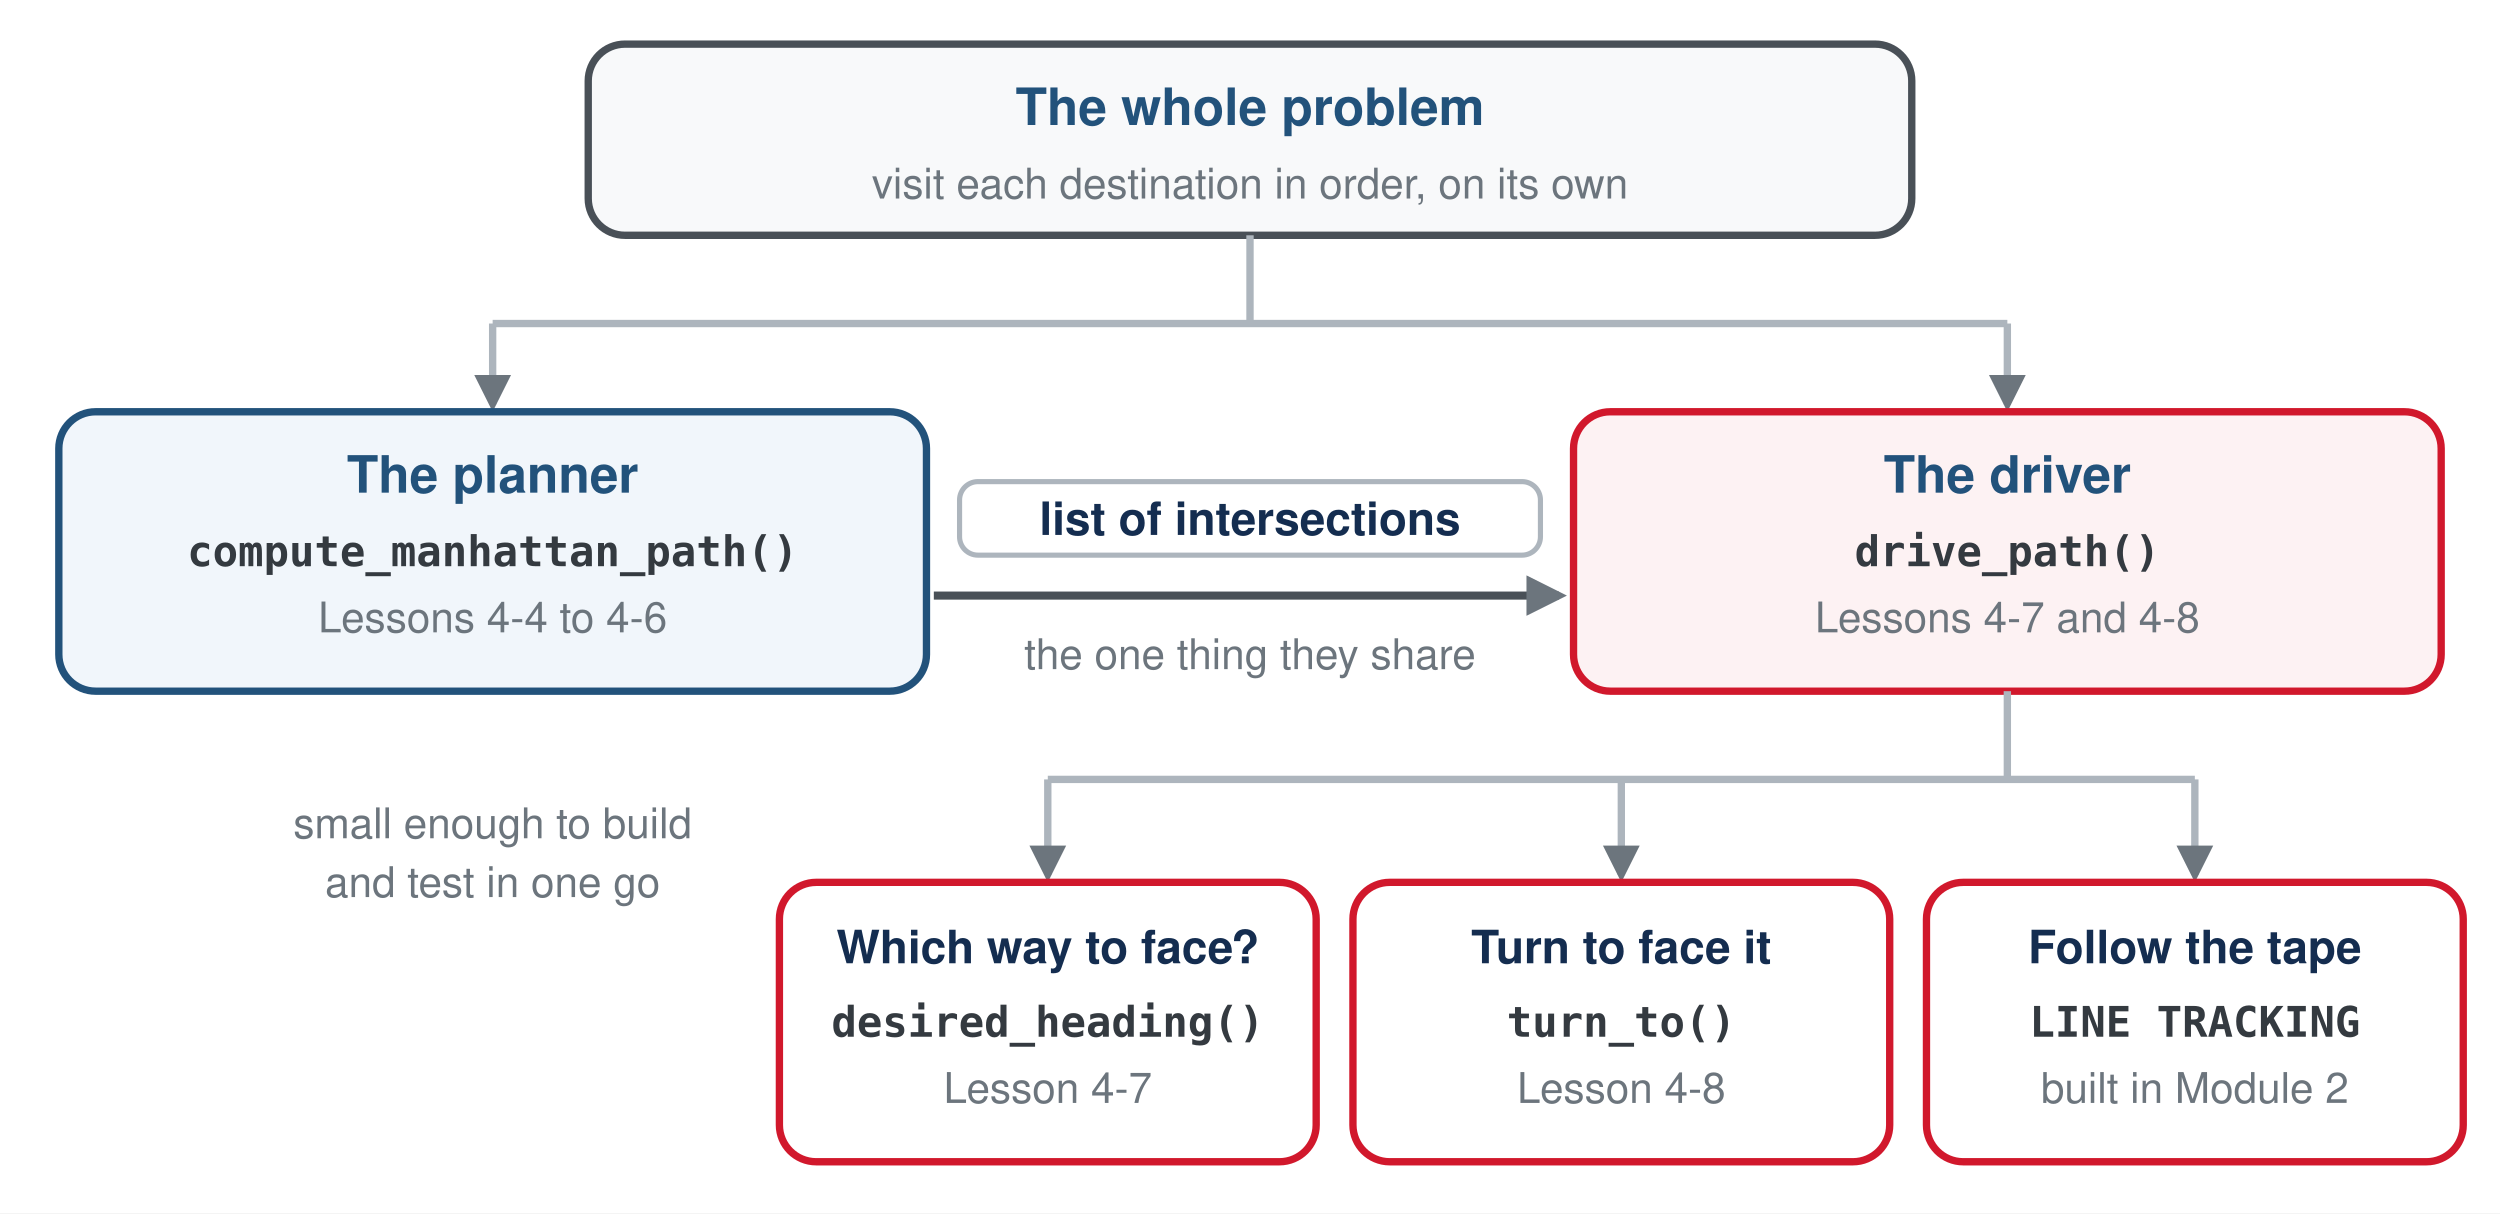
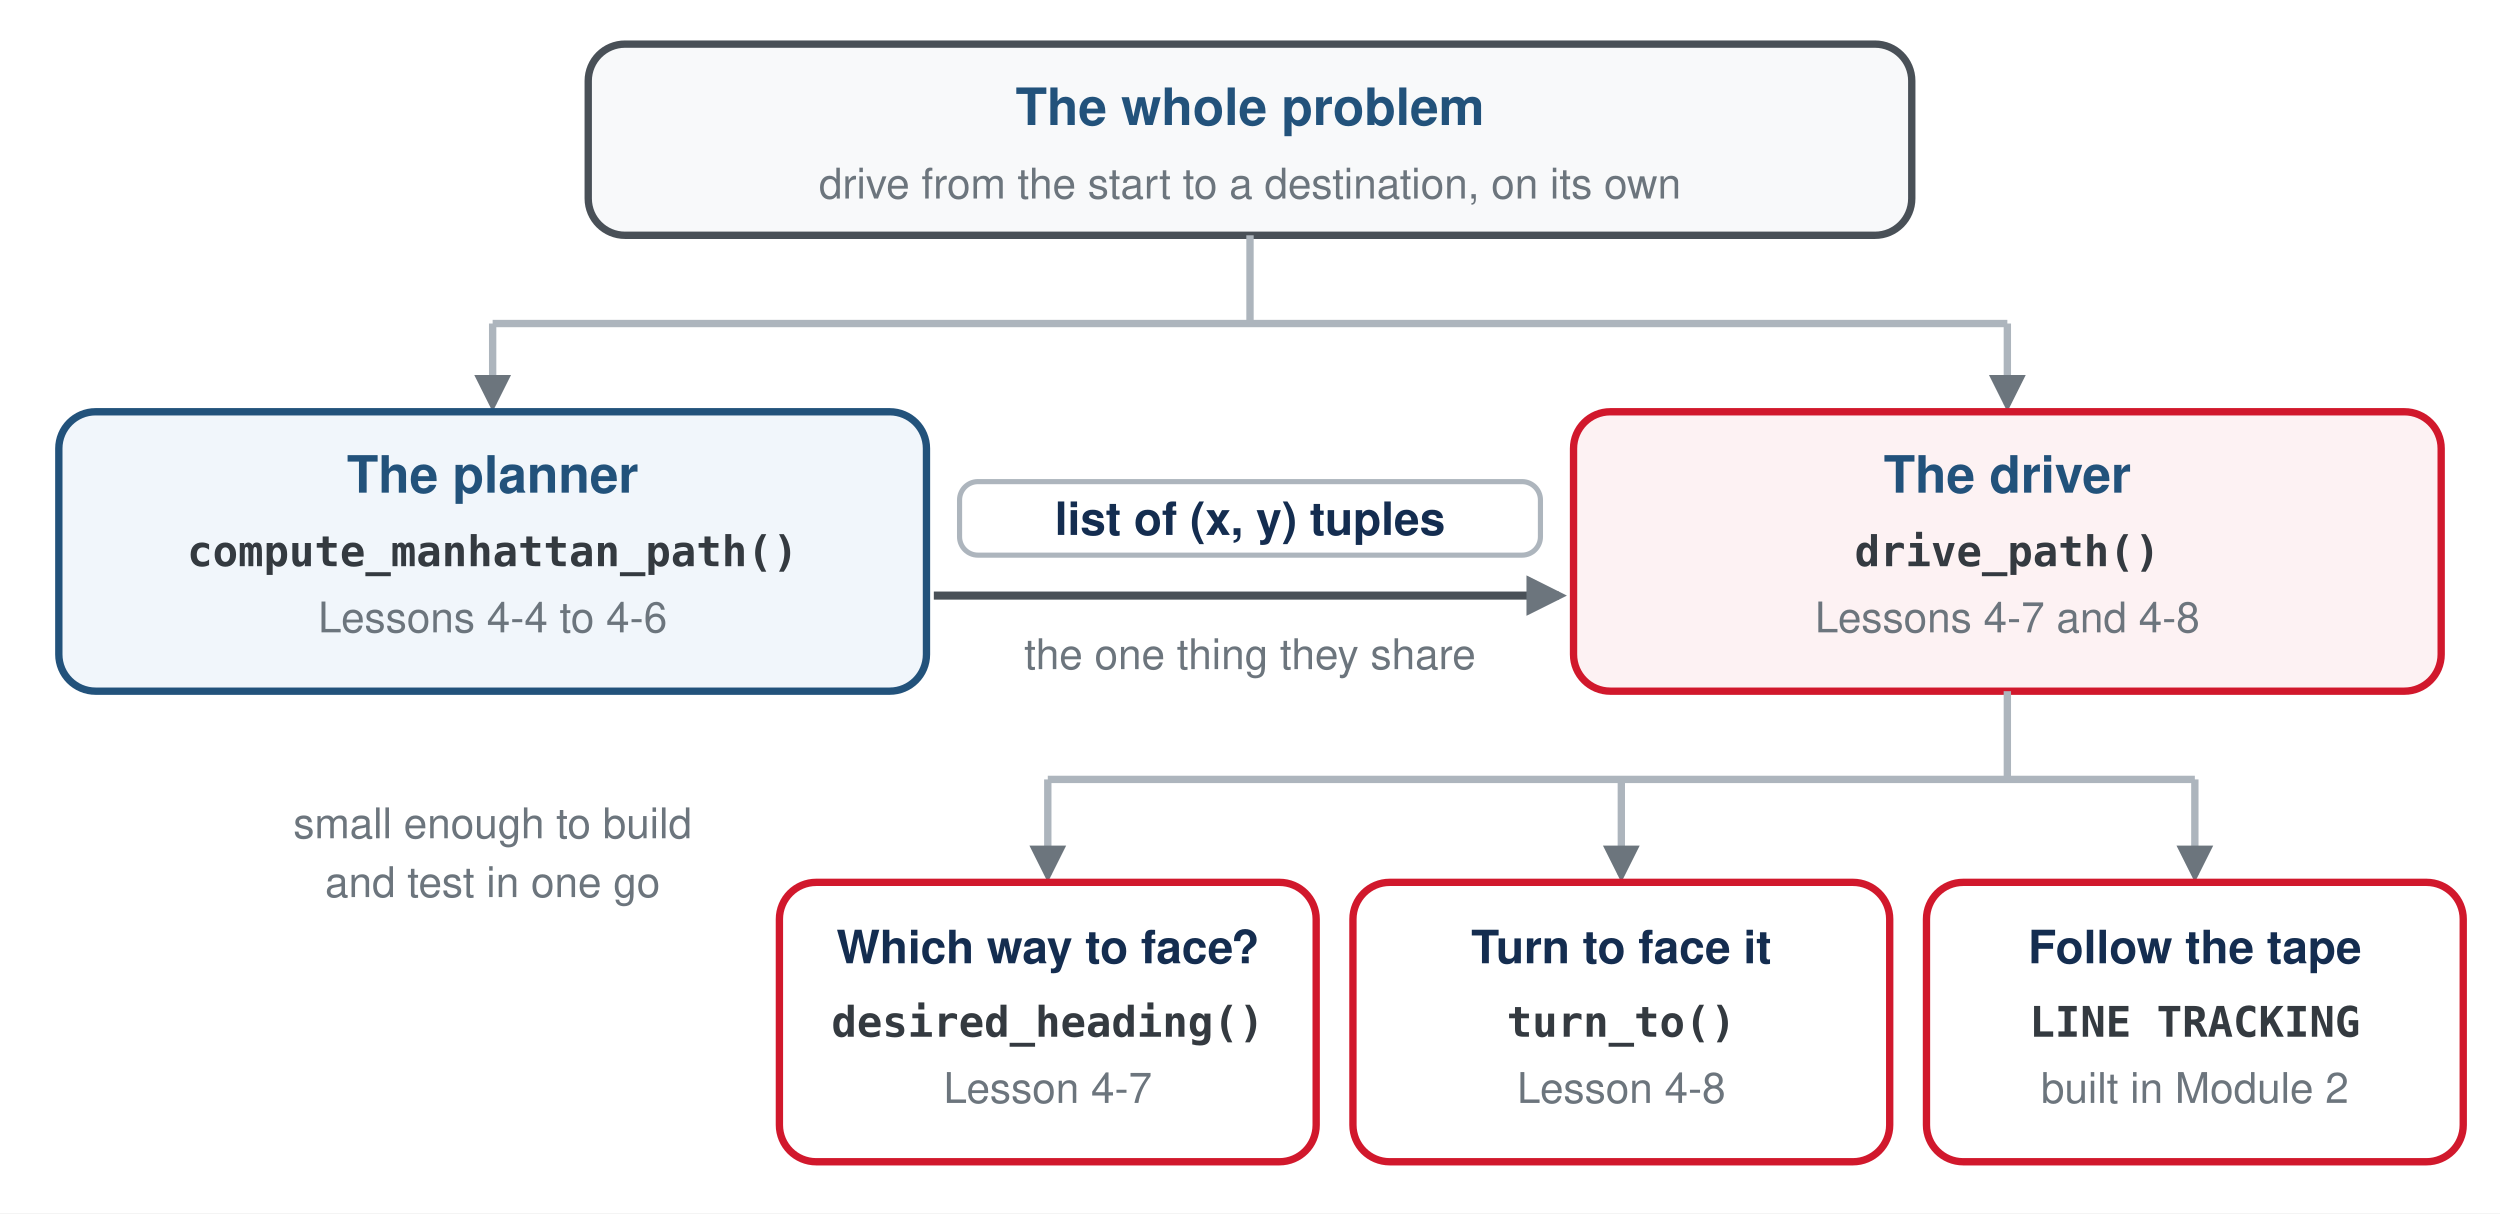
<svg xmlns="http://www.w3.org/2000/svg" viewBox="0 0 680 330" width="680" height="330" role="img" aria-labelledby="fT fD">
  <style>
    .h   { font-family: Montserrat, Helvetica, Arial, sans-serif; font-size: 14px; font-weight: 700; fill: #22527B; }
    .n   { font-family: Montserrat, Helvetica, Arial, sans-serif; font-size: 12.5px; fill: #343A40; }
    .nb  { font-family: Montserrat, Helvetica, Arial, sans-serif; font-size: 12.5px; font-weight: 700; fill: #142D50; }
    .sm  { font-family: Montserrat, Helvetica, Arial, sans-serif; font-size: 11.5px; fill: #6C757D; }
    .ax  { font-family: Montserrat, Helvetica, Arial, sans-serif; font-size: 12px; font-weight: 700; fill: #6C757D; }
    .m   { font-family: ui-monospace, SFMono-Regular, Menlo, Consolas, monospace; font-size: 12.5px; font-weight: 700; fill: #142D50; }
    .ms  { font-family: ui-monospace, SFMono-Regular, Menlo, Consolas, monospace; font-size: 11.5px; font-weight: 600; fill: #343A40; }
  </style>
  <defs>
    <marker id="aB" viewBox="0 0 10 10" refX="8" refY="5" markerWidth="5" markerHeight="5" orient="auto-start-reverse">
      <path d="M0,0 L10,5 L0,10 z" fill="#22527B" />
    </marker>
    <marker id="aW" viewBox="0 0 10 10" refX="7" refY="5" markerWidth="4" markerHeight="4" orient="auto">
      <path d="M0,0 L10,5 L0,10 z" fill="#FFFFFF" />
    </marker>
    <marker id="aG" viewBox="0 0 10 10" refX="8" refY="5" markerWidth="5" markerHeight="5" orient="auto-start-reverse">
      <path d="M0,0 L10,5 L0,10 z" fill="#6C757D" />
    </marker>
    <marker id="aR" viewBox="0 0 10 10" refX="8" refY="5" markerWidth="5" markerHeight="5" orient="auto-start-reverse">
      <path d="M0,0 L10,5 L0,10 z" fill="#D1182C" />
    </marker>
    <marker id="aGr" viewBox="0 0 10 10" refX="8" refY="5" markerWidth="5" markerHeight="5" orient="auto-start-reverse">
      <path d="M0,0 L10,5 L0,10 z" fill="#2E7D32" />
    </marker>
    <marker id="pcArr" viewBox="0 0 10 10" refX="8" refY="5" markerWidth="7" markerHeight="7" orient="auto-start-reverse">
      <path d="M0,0 L10,5 L0,10 z" fill="#6C757D" />
    </marker>
    <marker id="pcDim" viewBox="0 0 10 10" refX="5" refY="5" markerWidth="8" markerHeight="8" orient="auto-start-reverse">
      <path d="M0,1 L5,5 L0,9" fill="none" stroke="#142D50" stroke-width="1.6" />
    </marker>
    <g id="pcXRP" stroke-linejoin="round">
      <rect x="-59" y="-80" width="8" height="40" fill="#C3C8CD" stroke="#5F666D" stroke-width="1.3" />
      <rect x="51" y="-80" width="8" height="40" fill="#C3C8CD" stroke="#5F666D" stroke-width="1.3" />
      <rect x="-59" y="-46" width="118" height="75" rx="8" fill="#D3D7DB" fill-opacity="0.92" stroke="#5F666D" stroke-width="1.5" />
      <rect x="-50" y="-38" width="100" height="58" rx="4" fill="#E9ECEF" fill-opacity="0.85" stroke="#9AA1A8" stroke-width="0.8" />
      <circle cx="-49" cy="-79" r="10" fill="#C3C8CD" stroke="#5F666D" stroke-width="1.3" />
      <circle cx="49" cy="-79" r="10" fill="#C3C8CD" stroke="#5F666D" stroke-width="1.3" />
      <circle cx="-49" cy="-79" r="4.5" fill="#F1EBDD" stroke="#8A7E62" stroke-width="0.8" />
      <circle cx="49" cy="-79" r="4.5" fill="#F1EBDD" stroke="#8A7E62" stroke-width="0.8" />
      <rect x="-56" y="-21" width="11" height="42" rx="3.5" fill="#2B2B2B" />
      <rect x="45" y="-21" width="11" height="42" rx="3.5" fill="#2B2B2B" />
      <line x1="-50.5" y1="-17" x2="-50.5" y2="17" stroke="#6C757D" stroke-width="1" />
      <line x1="50.5" y1="-17" x2="50.5" y2="17" stroke="#6C757D" stroke-width="1" />
      <rect x="-40" y="-30" width="6" height="12" rx="2" fill="#F05A28" />
      <rect x="34" y="-30" width="6" height="12" rx="2" fill="#F05A28" />
      <rect x="-24" y="-42" width="48" height="37" rx="2" fill="#D1182C" />
      <rect x="-6" y="-41" width="12" height="35" rx="1" fill="#2B2B2B" />
      <rect x="-26" y="22" width="15" height="13" rx="1.5" fill="#2B2B2B" />
      <rect x="-34" y="24" width="8" height="26" rx="2" fill="#AEB4BA" stroke="#5F666D" stroke-width="1" />
      <rect x="-16" y="-58" width="32" height="13" rx="2" fill="#AEB4BA" stroke="#5F666D" stroke-width="1" />
      <rect x="-18" y="-65" width="36" height="8" rx="1.5" fill="#B5172A" />
      <circle cx="-8" cy="-68" r="5.5" fill="#E4E7EA" stroke="#868E96" stroke-width="1" />
      <circle cx="8" cy="-68" r="5.5" fill="#E4E7EA" stroke="#868E96" stroke-width="1" />
      <circle cx="-6.5" cy="-60" r="4" fill="#FFD43B" stroke="#142D50" stroke-width="1.4" />
      <circle cx="6.5" cy="-60" r="4" fill="#FFD43B" stroke="#142D50" stroke-width="1.4" />
      <circle cx="0" cy="0" r="5" fill="#FFFFFF" stroke="#142D50" stroke-width="1.8" />
      <circle cx="0" cy="0" r="1.8" fill="#142D50" />
    </g>
    <g id="pcGhost" fill="none" stroke="#343A40" stroke-width="1.4" stroke-dasharray="4 3">
      <path d="M -51 -46 V -72 M 51 -46 V -72 M -59 -36 V -79 M 59 -36 V -79 M -59 -46 H 59" />
      <circle cx="-49" cy="-79" r="10" />
      <circle cx="49" cy="-79" r="10" />
      <rect x="-18" y="-65" width="36" height="8" rx="1.5" />
      <circle cx="-6.5" cy="-60" r="4.5" fill="#FFFFFF" stroke="#D1182C" stroke-width="2.4" stroke-dasharray="none" />
      <circle cx="6.5" cy="-60" r="4.5" fill="#FFFFFF" stroke="#D1182C" stroke-width="2.4" stroke-dasharray="none" />
    </g>
  </defs>
  <rect width="680" height="330" fill="#FFFFFF" />
  <rect x="160" y="12" width="360" height="52" rx="10" fill="#F8F9FA" stroke="#495057" stroke-width="2" />
  <text class="h" x="340.0" y="34" text-anchor="middle">The whole problem</text>
-   <text class="sm" x="340.0" y="54" text-anchor="middle">visit each destination in order, on its own</text>
+   <text class="sm" x="340.0" y="54" text-anchor="middle">drive from the start to a destination, on its own</text>
  <line x1="340" y1="64" x2="340" y2="88" stroke="#ADB5BD" stroke-width="2" />
  <line x1="134.0" y1="88" x2="546.0" y2="88" stroke="#ADB5BD" stroke-width="2" />
  <line x1="134.0" y1="88" x2="134.0" y2="110" stroke="#ADB5BD" stroke-width="2" marker-end="url(#aG)" />
  <line x1="546.0" y1="88" x2="546.0" y2="110" stroke="#ADB5BD" stroke-width="2" marker-end="url(#aG)" />
  <rect x="16" y="112" width="236" height="76" rx="10" fill="#F1F6FB" stroke="#22527B" stroke-width="2" />
  <text class="h" x="134.0" y="134" text-anchor="middle">The planner</text>
  <text class="ms" x="134.0" y="154" text-anchor="middle">compute_manhattan_path()</text>
  <text class="sm" x="134.0" y="172" text-anchor="middle">Lessons 4-4 to 4-6</text>
  <rect x="428" y="112" width="236" height="76" rx="10" fill="#FDF2F3" stroke="#D1182C" stroke-width="2" />
  <text class="h" x="546.0" y="134" text-anchor="middle">The driver</text>
  <text class="ms" x="546.0" y="154" text-anchor="middle">drive_path()</text>
  <text class="sm" x="546.0" y="172" text-anchor="middle">Lessons 4-7 and 4-8</text>
  <line x1="254" y1="162" x2="424" y2="162" stroke="#495057" stroke-width="2.2" marker-end="url(#aG)" />
  <rect x="261.0" y="131" width="158" height="20" rx="5" fill="#FFFFFF" stroke="#ADB5BD" stroke-width="1.4" />
-   <text class="nb" x="340" y="145.5" text-anchor="middle">list of intersections</text>
+   <text class="nb" x="340" y="145.5" text-anchor="middle">list of (x, y) tuples</text>
  <text class="sm" x="340" y="182" text-anchor="middle">the one thing they share</text>
  <text class="sm" x="134.0" y="228" text-anchor="middle">small enough to build</text>
  <text class="sm" x="134.0" y="244" text-anchor="middle">and test in one go</text>
  <line x1="546.0" y1="188" x2="546.0" y2="212" stroke="#ADB5BD" stroke-width="2" />
  <line x1="285.0" y1="212" x2="597.0" y2="212" stroke="#ADB5BD" stroke-width="2" />
  <line x1="285.0" y1="212" x2="285.0" y2="238" stroke="#ADB5BD" stroke-width="2" marker-end="url(#aG)" />
  <line x1="441.0" y1="212" x2="441.0" y2="238" stroke="#ADB5BD" stroke-width="2" marker-end="url(#aG)" />
  <line x1="597.0" y1="212" x2="597.0" y2="238" stroke="#ADB5BD" stroke-width="2" marker-end="url(#aG)" />
  <rect x="212" y="240" width="146" height="76" rx="10" fill="#FFFFFF" stroke="#D1182C" stroke-width="2" />
  <text class="nb" x="285.0" y="262" text-anchor="middle">Which way to face?</text>
  <text class="ms" x="285.0" y="282" text-anchor="middle">desired_heading()</text>
  <text class="sm" x="285.0" y="300" text-anchor="middle">Lesson 4-7</text>
  <rect x="368" y="240" width="146" height="76" rx="10" fill="#FFFFFF" stroke="#D1182C" stroke-width="2" />
  <text class="nb" x="441.0" y="262" text-anchor="middle">Turn to face it</text>
  <text class="ms" x="441.0" y="282" text-anchor="middle">turn_to()</text>
  <text class="sm" x="441.0" y="300" text-anchor="middle">Lesson 4-8</text>
  <rect x="524" y="240" width="146" height="76" rx="10" fill="#FFFFFF" stroke="#D1182C" stroke-width="2" />
  <text class="nb" x="597.0" y="262" text-anchor="middle">Follow the tape</text>
  <text class="ms" x="597.0" y="282" text-anchor="middle">LINE TRACKING</text>
  <text class="sm" x="597.0" y="300" text-anchor="middle">built in Module 2</text>
</svg>
